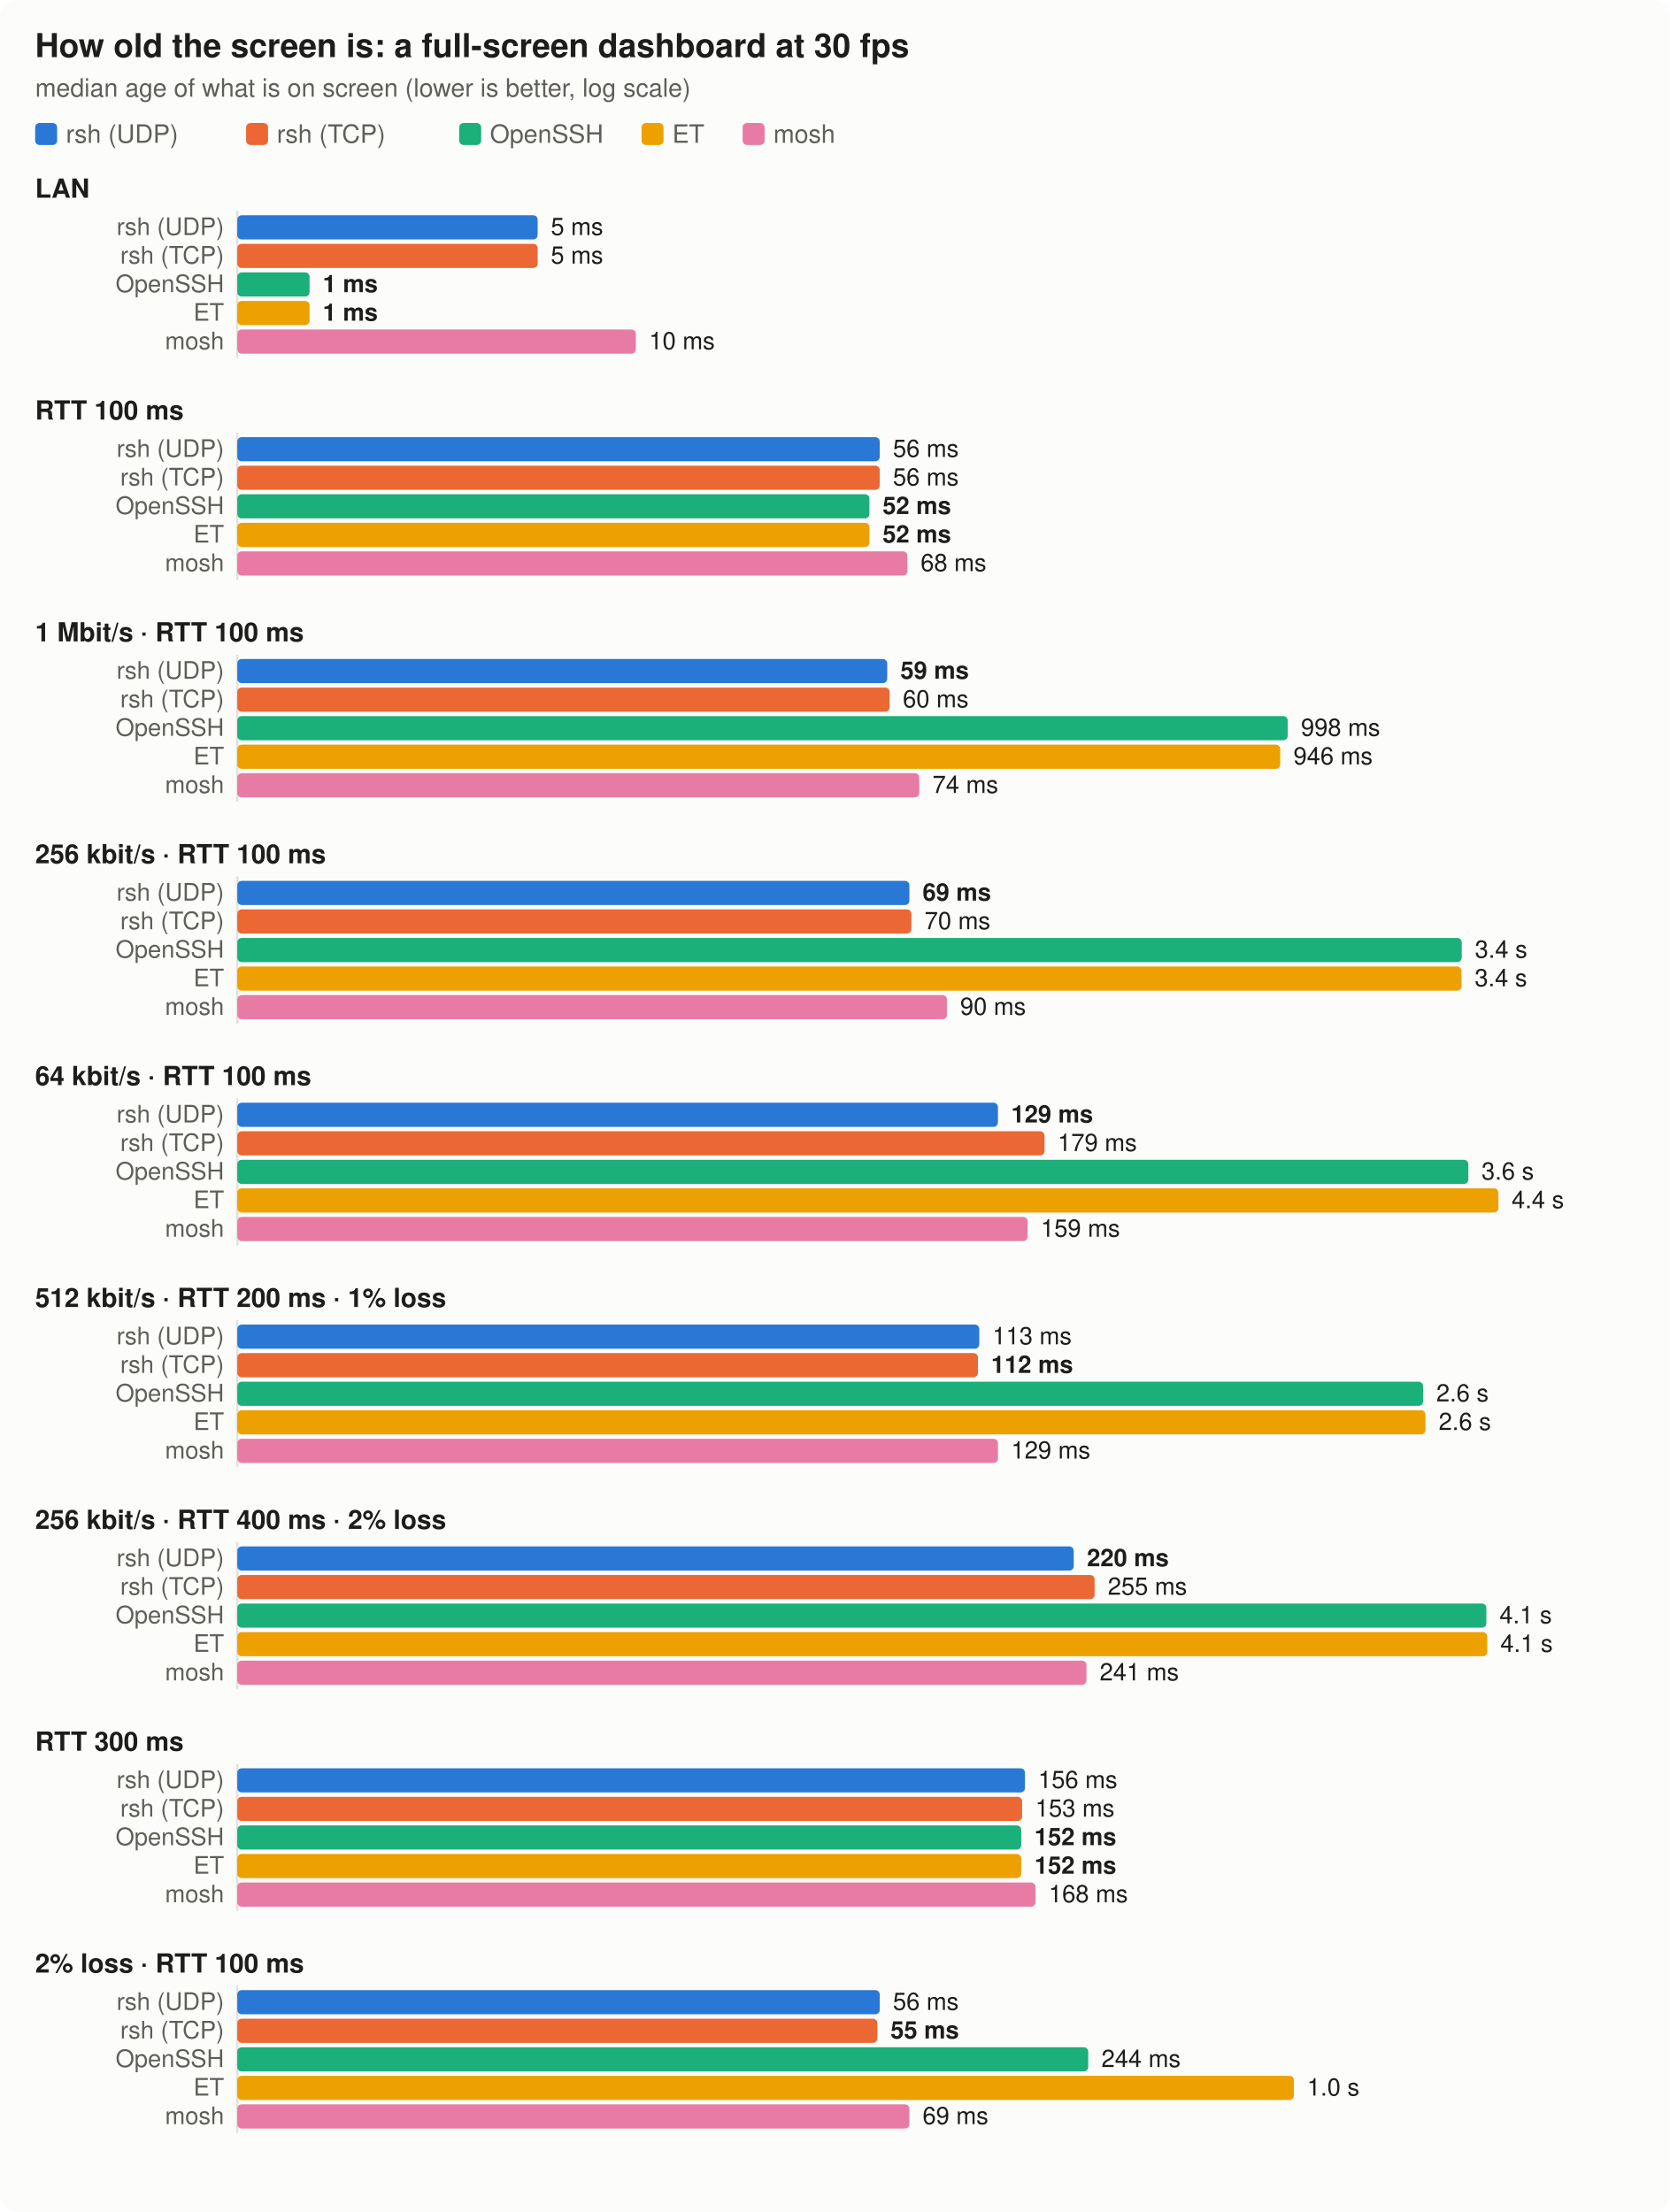
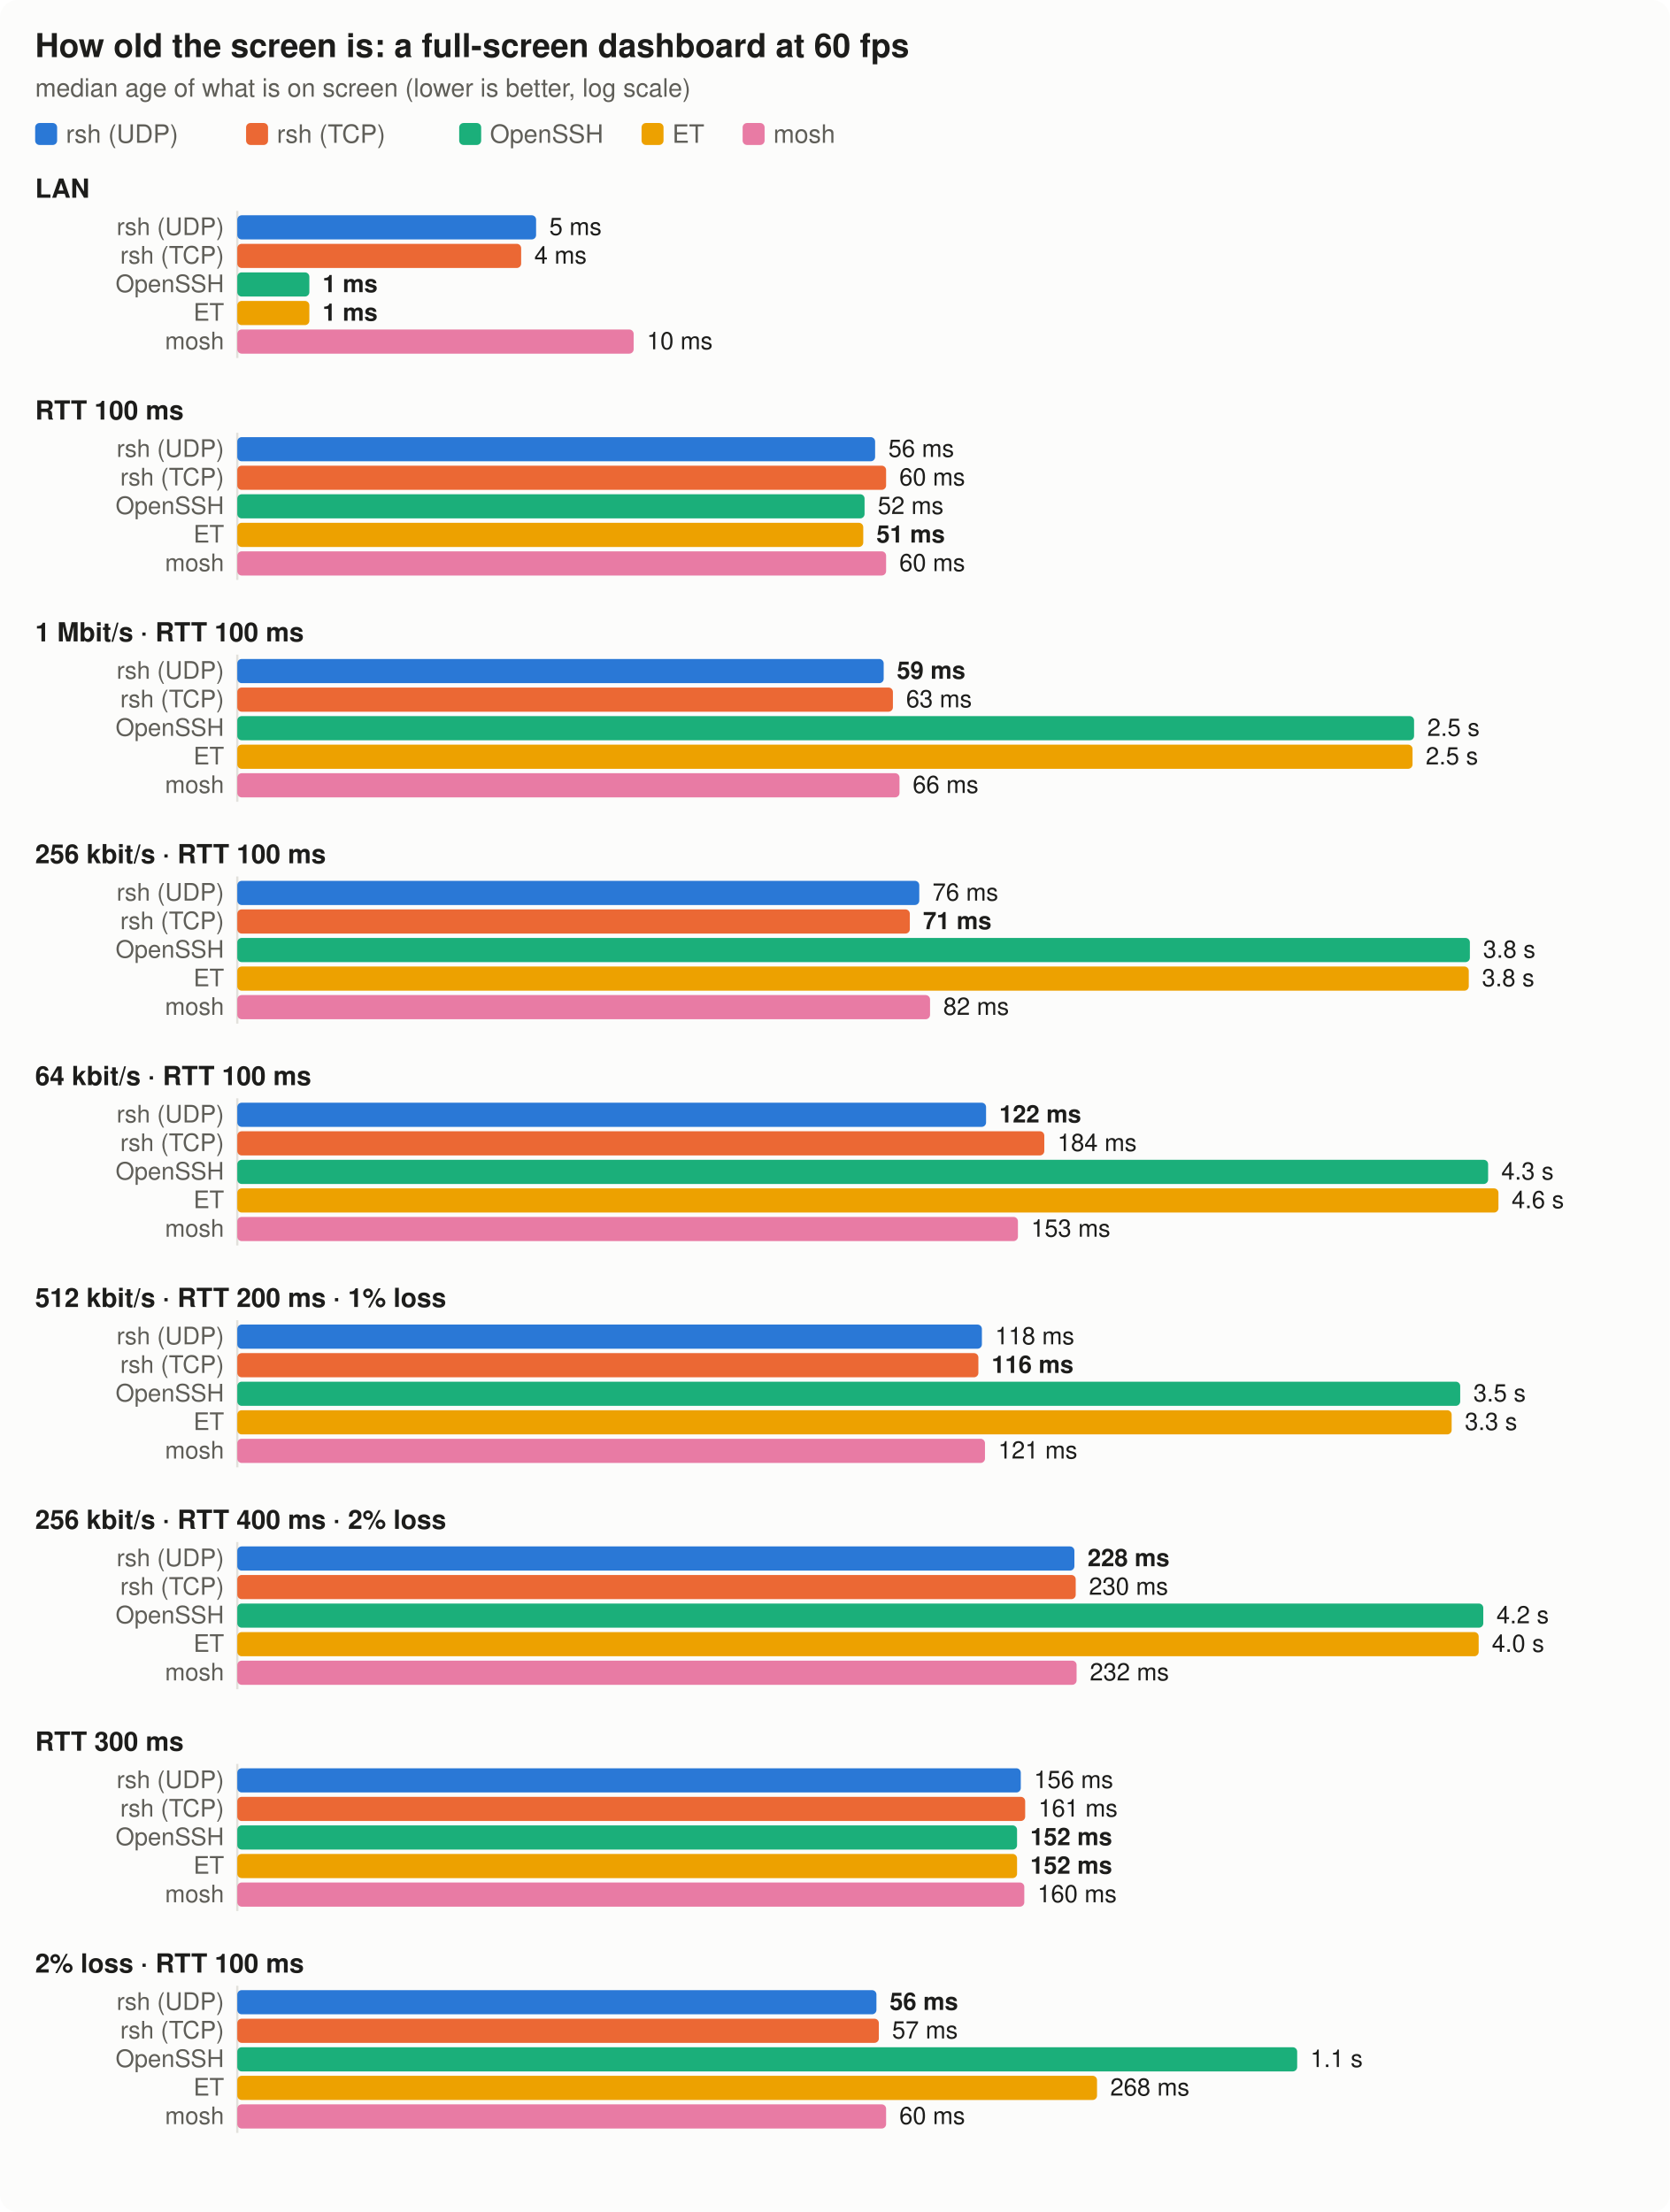
- <svg xmlns="http://www.w3.org/2000/svg" width="760" height="1007" viewBox="0 0 760 1007" role="img" aria-label="How old the screen is: a full-screen dashboard at 30 fps">
+ <svg xmlns="http://www.w3.org/2000/svg" width="760" height="1007" viewBox="0 0 760 1007" role="img" aria-label="How old the screen is: a full-screen dashboard at 60 fps">
  <style>svg{font-family:-apple-system,BlinkMacSystemFont,'Segoe UI',Helvetica,Arial,sans-serif}.bg{fill:#fcfcfb}.t1{fill:#1d1d1b}.t2{fill:#5f5e58}.axis{stroke:#e2e1dc}.s-rsh{fill:#2a78d6}.s-rsh_tcp{fill:#eb6834}.s-ssh{fill:#1baf7a}.s-et{fill:#eda100}.s-mosh{fill:#e87ba4}@media (prefers-color-scheme:dark){.bg{fill:#1a1a19}.t1{fill:#f0efec}.t2{fill:#c3c2b7}.axis{stroke:#3a3a37}.s-rsh{fill:#3987e5}.s-rsh_tcp{fill:#d95926}.s-ssh{fill:#199e70}.s-et{fill:#c98500}.s-mosh{fill:#d55181}}</style>
  <rect class="bg" width="100%" height="100%" rx="8" />
-   <text class="t1" x="16" y="26" font-size="15" font-weight="600">How old the screen is: a full-screen dashboard at 30 fps</text>
+   <text class="t1" x="16" y="26" font-size="15" font-weight="600">How old the screen is: a full-screen dashboard at 60 fps</text>
  <text class="t2" x="16" y="44" font-size="11.5">median age of what is on screen (lower is better, log scale)</text>
  <rect class="s-rsh" x="16" y="56" width="10" height="10" rx="2" />
  <text class="t2" x="30" y="65" font-size="11.5">rsh (UDP)</text>
  <rect class="s-rsh_tcp" x="112" y="56" width="10" height="10" rx="2" />
  <text class="t2" x="126" y="65" font-size="11.5">rsh (TCP)</text>
  <rect class="s-ssh" x="209" y="56" width="10" height="10" rx="2" />
  <text class="t2" x="223" y="65" font-size="11.5">OpenSSH</text>
  <rect class="s-et" x="292" y="56" width="10" height="10" rx="2" />
  <text class="t2" x="306" y="65" font-size="11.5">ET</text>
  <rect class="s-mosh" x="338" y="56" width="10" height="10" rx="2" />
  <text class="t2" x="352" y="65" font-size="11.5">mosh</text>
  <text class="t1" x="16" y="90" font-size="12" font-weight="600">LAN</text>
  <line class="axis" x1="108" y1="96" x2="108" y2="163" stroke-width="1" />
  <text class="t2" x="102" y="107" font-size="11" text-anchor="end">rsh (UDP)</text>
-   <rect class="s-rsh" x="108" y="98" width="136.7" height="11" rx="2" />
-   <text class="t1" x="250.7" y="107" font-size="11">5 ms</text>
+   <rect class="s-rsh" x="108" y="98" width="136.0" height="11" rx="2" />
+   <text class="t1" x="250.0" y="107" font-size="11">5 ms</text>
  <text class="t2" x="102" y="120" font-size="11" text-anchor="end">rsh (TCP)</text>
-   <rect class="s-rsh_tcp" x="108" y="111" width="136.7" height="11" rx="2" />
-   <text class="t1" x="250.7" y="120" font-size="11">5 ms</text>
+   <rect class="s-rsh_tcp" x="108" y="111" width="129.2" height="11" rx="2" />
+   <text class="t1" x="243.2" y="120" font-size="11">4 ms</text>
  <text class="t2" x="102" y="133" font-size="11" text-anchor="end">OpenSSH</text>
-   <rect class="s-ssh" x="108" y="124" width="32.9" height="11" rx="2" />
-   <text class="t1" x="146.9" y="133" font-size="11" font-weight="600">1 ms</text>
+   <rect class="s-ssh" x="108" y="124" width="32.8" height="11" rx="2" />
+   <text class="t1" x="146.8" y="133" font-size="11" font-weight="600">1 ms</text>
  <text class="t2" x="102" y="146" font-size="11" text-anchor="end">ET</text>
-   <rect class="s-et" x="108" y="137" width="32.9" height="11" rx="2" />
-   <text class="t1" x="146.9" y="146" font-size="11" font-weight="600">1 ms</text>
+   <rect class="s-et" x="108" y="137" width="32.8" height="11" rx="2" />
+   <text class="t1" x="146.8" y="146" font-size="11" font-weight="600">1 ms</text>
  <text class="t2" x="102" y="159" font-size="11" text-anchor="end">mosh</text>
-   <rect class="s-mosh" x="108" y="150" width="181.4" height="11" rx="2" />
-   <text class="t1" x="295.4" y="159" font-size="11">10 ms</text>
+   <rect class="s-mosh" x="108" y="150" width="180.4" height="11" rx="2" />
+   <text class="t1" x="294.4" y="159" font-size="11">10 ms</text>
  <text class="t1" x="16" y="191" font-size="12" font-weight="600">RTT 100 ms</text>
  <line class="axis" x1="108" y1="197" x2="108" y2="264" stroke-width="1" />
  <text class="t2" x="102" y="208" font-size="11" text-anchor="end">rsh (UDP)</text>
-   <rect class="s-rsh" x="108" y="199" width="292.4" height="11" rx="2" />
-   <text class="t1" x="406.4" y="208" font-size="11">56 ms</text>
+   <rect class="s-rsh" x="108" y="199" width="290.3" height="11" rx="2" />
+   <text class="t1" x="404.3" y="208" font-size="11">56 ms</text>
  <text class="t2" x="102" y="221" font-size="11" text-anchor="end">rsh (TCP)</text>
-   <rect class="s-rsh_tcp" x="108" y="212" width="292.4" height="11" rx="2" />
-   <text class="t1" x="406.4" y="221" font-size="11">56 ms</text>
+   <rect class="s-rsh_tcp" x="108" y="212" width="295.3" height="11" rx="2" />
+   <text class="t1" x="409.3" y="221" font-size="11">60 ms</text>
  <text class="t2" x="102" y="234" font-size="11" text-anchor="end">OpenSSH</text>
-   <rect class="s-ssh" x="108" y="225" width="287.7" height="11" rx="2" />
-   <text class="t1" x="401.7" y="234" font-size="11" font-weight="600">52 ms</text>
+   <rect class="s-ssh" x="108" y="225" width="285.5" height="11" rx="2" />
+   <text class="t1" x="399.5" y="234" font-size="11">52 ms</text>
  <text class="t2" x="102" y="247" font-size="11" text-anchor="end">ET</text>
-   <rect class="s-et" x="108" y="238" width="287.7" height="11" rx="2" />
-   <text class="t1" x="401.7" y="247" font-size="11" font-weight="600">52 ms</text>
+   <rect class="s-et" x="108" y="238" width="284.9" height="11" rx="2" />
+   <text class="t1" x="398.9" y="247" font-size="11" font-weight="600">51 ms</text>
  <text class="t2" x="102" y="260" font-size="11" text-anchor="end">mosh</text>
-   <rect class="s-mosh" x="108" y="251" width="305.0" height="11" rx="2" />
-   <text class="t1" x="419.0" y="260" font-size="11">68 ms</text>
+   <rect class="s-mosh" x="108" y="251" width="295.3" height="11" rx="2" />
+   <text class="t1" x="409.3" y="260" font-size="11">60 ms</text>
  <text class="t1" x="16" y="292" font-size="12" font-weight="600">1 Mbit/s · RTT 100 ms</text>
  <line class="axis" x1="108" y1="298" x2="108" y2="365" stroke-width="1" />
  <text class="t2" x="102" y="309" font-size="11" text-anchor="end">rsh (UDP)</text>
-   <rect class="s-rsh" x="108" y="300" width="295.8" height="11" rx="2" />
-   <text class="t1" x="409.8" y="309" font-size="11" font-weight="600">59 ms</text>
+   <rect class="s-rsh" x="108" y="300" width="294.2" height="11" rx="2" />
+   <text class="t1" x="408.2" y="309" font-size="11" font-weight="600">59 ms</text>
  <text class="t2" x="102" y="322" font-size="11" text-anchor="end">rsh (TCP)</text>
-   <rect class="s-rsh_tcp" x="108" y="313" width="296.9" height="11" rx="2" />
-   <text class="t1" x="410.9" y="322" font-size="11">60 ms</text>
+   <rect class="s-rsh_tcp" x="108" y="313" width="298.4" height="11" rx="2" />
+   <text class="t1" x="412.4" y="322" font-size="11">63 ms</text>
  <text class="t2" x="102" y="335" font-size="11" text-anchor="end">OpenSSH</text>
-   <rect class="s-ssh" x="108" y="326" width="478.1" height="11" rx="2" />
-   <text class="t1" x="592.1" y="335" font-size="11">998 ms</text>
+   <rect class="s-ssh" x="108" y="326" width="535.6" height="11" rx="2" />
+   <text class="t1" x="649.6" y="335" font-size="11">2.5 s</text>
  <text class="t2" x="102" y="348" font-size="11" text-anchor="end">ET</text>
-   <rect class="s-et" x="108" y="339" width="474.7" height="11" rx="2" />
-   <text class="t1" x="588.7" y="348" font-size="11">946 ms</text>
+   <rect class="s-et" x="108" y="339" width="534.9" height="11" rx="2" />
+   <text class="t1" x="648.9" y="348" font-size="11">2.5 s</text>
  <text class="t2" x="102" y="361" font-size="11" text-anchor="end">mosh</text>
-   <rect class="s-mosh" x="108" y="352" width="310.4" height="11" rx="2" />
-   <text class="t1" x="424.4" y="361" font-size="11">74 ms</text>
+   <rect class="s-mosh" x="108" y="352" width="301.4" height="11" rx="2" />
+   <text class="t1" x="415.4" y="361" font-size="11">66 ms</text>
  <text class="t1" x="16" y="393" font-size="12" font-weight="600">256 kbit/s · RTT 100 ms</text>
  <line class="axis" x1="108" y1="399" x2="108" y2="466" stroke-width="1" />
  <text class="t2" x="102" y="410" font-size="11" text-anchor="end">rsh (UDP)</text>
-   <rect class="s-rsh" x="108" y="401" width="305.9" height="11" rx="2" />
-   <text class="t1" x="419.9" y="410" font-size="11" font-weight="600">69 ms</text>
+   <rect class="s-rsh" x="108" y="401" width="310.4" height="11" rx="2" />
+   <text class="t1" x="424.4" y="410" font-size="11">76 ms</text>
  <text class="t2" x="102" y="423" font-size="11" text-anchor="end">rsh (TCP)</text>
-   <rect class="s-rsh_tcp" x="108" y="414" width="306.8" height="11" rx="2" />
-   <text class="t1" x="420.8" y="423" font-size="11">70 ms</text>
+   <rect class="s-rsh_tcp" x="108" y="414" width="306.1" height="11" rx="2" />
+   <text class="t1" x="420.1" y="423" font-size="11" font-weight="600">71 ms</text>
  <text class="t2" x="102" y="436" font-size="11" text-anchor="end">OpenSSH</text>
-   <rect class="s-ssh" x="108" y="427" width="557.3" height="11" rx="2" />
-   <text class="t1" x="671.3" y="436" font-size="11">3.4 s</text>
+   <rect class="s-ssh" x="108" y="427" width="561.0" height="11" rx="2" />
+   <text class="t1" x="675.0" y="436" font-size="11">3.8 s</text>
  <text class="t2" x="102" y="449" font-size="11" text-anchor="end">ET</text>
-   <rect class="s-et" x="108" y="440" width="557.2" height="11" rx="2" />
-   <text class="t1" x="671.2" y="449" font-size="11">3.4 s</text>
+   <rect class="s-et" x="108" y="440" width="560.5" height="11" rx="2" />
+   <text class="t1" x="674.5" y="449" font-size="11">3.8 s</text>
  <text class="t2" x="102" y="462" font-size="11" text-anchor="end">mosh</text>
-   <rect class="s-mosh" x="108" y="453" width="323.0" height="11" rx="2" />
-   <text class="t1" x="437.0" y="462" font-size="11">90 ms</text>
+   <rect class="s-mosh" x="108" y="453" width="315.3" height="11" rx="2" />
+   <text class="t1" x="429.3" y="462" font-size="11">82 ms</text>
  <text class="t1" x="16" y="494" font-size="12" font-weight="600">64 kbit/s · RTT 100 ms</text>
  <line class="axis" x1="108" y1="500" x2="108" y2="567" stroke-width="1" />
  <text class="t2" x="102" y="511" font-size="11" text-anchor="end">rsh (UDP)</text>
-   <rect class="s-rsh" x="108" y="502" width="346.2" height="11" rx="2" />
-   <text class="t1" x="460.2" y="511" font-size="11" font-weight="600">129 ms</text>
+   <rect class="s-rsh" x="108" y="502" width="340.8" height="11" rx="2" />
+   <text class="t1" x="454.8" y="511" font-size="11" font-weight="600">122 ms</text>
  <text class="t2" x="102" y="524" font-size="11" text-anchor="end">rsh (TCP)</text>
-   <rect class="s-rsh_tcp" x="108" y="515" width="367.4" height="11" rx="2" />
-   <text class="t1" x="481.4" y="524" font-size="11">179 ms</text>
+   <rect class="s-rsh_tcp" x="108" y="515" width="367.3" height="11" rx="2" />
+   <text class="t1" x="481.3" y="524" font-size="11">184 ms</text>
  <text class="t2" x="102" y="537" font-size="11" text-anchor="end">OpenSSH</text>
-   <rect class="s-ssh" x="108" y="528" width="560.3" height="11" rx="2" />
-   <text class="t1" x="674.3" y="537" font-size="11">3.6 s</text>
+   <rect class="s-ssh" x="108" y="528" width="569.3" height="11" rx="2" />
+   <text class="t1" x="683.3" y="537" font-size="11">4.3 s</text>
  <text class="t2" x="102" y="550" font-size="11" text-anchor="end">ET</text>
  <rect class="s-et" x="108" y="541" width="574.0" height="11" rx="2" />
-   <text class="t1" x="688.0" y="550" font-size="11">4.4 s</text>
+   <text class="t1" x="688.0" y="550" font-size="11">4.6 s</text>
  <text class="t2" x="102" y="563" font-size="11" text-anchor="end">mosh</text>
-   <rect class="s-mosh" x="108" y="554" width="359.7" height="11" rx="2" />
-   <text class="t1" x="473.7" y="563" font-size="11">159 ms</text>
+   <rect class="s-mosh" x="108" y="554" width="355.3" height="11" rx="2" />
+   <text class="t1" x="469.3" y="563" font-size="11">153 ms</text>
  <text class="t1" x="16" y="595" font-size="12" font-weight="600">512 kbit/s · RTT 200 ms · 1% loss</text>
  <line class="axis" x1="108" y1="601" x2="108" y2="668" stroke-width="1" />
  <text class="t2" x="102" y="612" font-size="11" text-anchor="end">rsh (UDP)</text>
-   <rect class="s-rsh" x="108" y="603" width="337.7" height="11" rx="2" />
-   <text class="t1" x="451.7" y="612" font-size="11">113 ms</text>
+   <rect class="s-rsh" x="108" y="603" width="338.9" height="11" rx="2" />
+   <text class="t1" x="452.9" y="612" font-size="11">118 ms</text>
  <text class="t2" x="102" y="625" font-size="11" text-anchor="end">rsh (TCP)</text>
-   <rect class="s-rsh_tcp" x="108" y="616" width="337.1" height="11" rx="2" />
-   <text class="t1" x="451.1" y="625" font-size="11" font-weight="600">112 ms</text>
+   <rect class="s-rsh_tcp" x="108" y="616" width="337.3" height="11" rx="2" />
+   <text class="t1" x="451.3" y="625" font-size="11" font-weight="600">116 ms</text>
  <text class="t2" x="102" y="638" font-size="11" text-anchor="end">OpenSSH</text>
-   <rect class="s-ssh" x="108" y="629" width="539.7" height="11" rx="2" />
-   <text class="t1" x="653.7" y="638" font-size="11">2.6 s</text>
+   <rect class="s-ssh" x="108" y="629" width="556.6" height="11" rx="2" />
+   <text class="t1" x="670.6" y="638" font-size="11">3.5 s</text>
  <text class="t2" x="102" y="651" font-size="11" text-anchor="end">ET</text>
-   <rect class="s-et" x="108" y="642" width="540.8" height="11" rx="2" />
-   <text class="t1" x="654.8" y="651" font-size="11">2.6 s</text>
+   <rect class="s-et" x="108" y="642" width="552.7" height="11" rx="2" />
+   <text class="t1" x="666.7" y="651" font-size="11">3.3 s</text>
  <text class="t2" x="102" y="664" font-size="11" text-anchor="end">mosh</text>
-   <rect class="s-mosh" x="108" y="655" width="346.2" height="11" rx="2" />
-   <text class="t1" x="460.2" y="664" font-size="11">129 ms</text>
+   <rect class="s-mosh" x="108" y="655" width="340.3" height="11" rx="2" />
+   <text class="t1" x="454.3" y="664" font-size="11">121 ms</text>
  <text class="t1" x="16" y="696" font-size="12" font-weight="600">256 kbit/s · RTT 400 ms · 2% loss</text>
  <line class="axis" x1="108" y1="702" x2="108" y2="769" stroke-width="1" />
  <text class="t2" x="102" y="713" font-size="11" text-anchor="end">rsh (UDP)</text>
-   <rect class="s-rsh" x="108" y="704" width="380.7" height="11" rx="2" />
-   <text class="t1" x="494.7" y="713" font-size="11" font-weight="600">220 ms</text>
+   <rect class="s-rsh" x="108" y="704" width="381.0" height="11" rx="2" />
+   <text class="t1" x="495.0" y="713" font-size="11" font-weight="600">228 ms</text>
  <text class="t2" x="102" y="726" font-size="11" text-anchor="end">rsh (TCP)</text>
-   <rect class="s-rsh_tcp" x="108" y="717" width="390.2" height="11" rx="2" />
-   <text class="t1" x="504.2" y="726" font-size="11">255 ms</text>
+   <rect class="s-rsh_tcp" x="108" y="717" width="381.6" height="11" rx="2" />
+   <text class="t1" x="495.6" y="726" font-size="11">230 ms</text>
  <text class="t2" x="102" y="739" font-size="11" text-anchor="end">OpenSSH</text>
-   <rect class="s-ssh" x="108" y="730" width="568.5" height="11" rx="2" />
-   <text class="t1" x="682.5" y="739" font-size="11">4.1 s</text>
+   <rect class="s-ssh" x="108" y="730" width="567.1" height="11" rx="2" />
+   <text class="t1" x="681.1" y="739" font-size="11">4.2 s</text>
  <text class="t2" x="102" y="752" font-size="11" text-anchor="end">ET</text>
-   <rect class="s-et" x="108" y="743" width="568.9" height="11" rx="2" />
-   <text class="t1" x="682.9" y="752" font-size="11">4.1 s</text>
+   <rect class="s-et" x="108" y="743" width="565.0" height="11" rx="2" />
+   <text class="t1" x="679.0" y="752" font-size="11">4.0 s</text>
  <text class="t2" x="102" y="765" font-size="11" text-anchor="end">mosh</text>
-   <rect class="s-mosh" x="108" y="756" width="386.5" height="11" rx="2" />
-   <text class="t1" x="500.5" y="765" font-size="11">241 ms</text>
+   <rect class="s-mosh" x="108" y="756" width="382.0" height="11" rx="2" />
+   <text class="t1" x="496.0" y="765" font-size="11">232 ms</text>
  <text class="t1" x="16" y="797" font-size="12" font-weight="600">RTT 300 ms</text>
  <line class="axis" x1="108" y1="803" x2="108" y2="870" stroke-width="1" />
  <text class="t2" x="102" y="814" font-size="11" text-anchor="end">rsh (UDP)</text>
-   <rect class="s-rsh" x="108" y="805" width="358.5" height="11" rx="2" />
-   <text class="t1" x="472.5" y="814" font-size="11">156 ms</text>
+   <rect class="s-rsh" x="108" y="805" width="356.6" height="11" rx="2" />
+   <text class="t1" x="470.6" y="814" font-size="11">156 ms</text>
  <text class="t2" x="102" y="827" font-size="11" text-anchor="end">rsh (TCP)</text>
-   <rect class="s-rsh_tcp" x="108" y="818" width="357.2" height="11" rx="2" />
-   <text class="t1" x="471.2" y="827" font-size="11">153 ms</text>
+   <rect class="s-rsh_tcp" x="108" y="818" width="358.6" height="11" rx="2" />
+   <text class="t1" x="472.6" y="827" font-size="11">161 ms</text>
  <text class="t2" x="102" y="840" font-size="11" text-anchor="end">OpenSSH</text>
-   <rect class="s-ssh" x="108" y="831" width="356.8" height="11" rx="2" />
-   <text class="t1" x="470.8" y="840" font-size="11" font-weight="600">152 ms</text>
+   <rect class="s-ssh" x="108" y="831" width="354.9" height="11" rx="2" />
+   <text class="t1" x="468.9" y="840" font-size="11" font-weight="600">152 ms</text>
  <text class="t2" x="102" y="853" font-size="11" text-anchor="end">ET</text>
-   <rect class="s-et" x="108" y="844" width="356.8" height="11" rx="2" />
-   <text class="t1" x="470.8" y="853" font-size="11" font-weight="600">152 ms</text>
+   <rect class="s-et" x="108" y="844" width="354.9" height="11" rx="2" />
+   <text class="t1" x="468.9" y="853" font-size="11" font-weight="600">152 ms</text>
  <text class="t2" x="102" y="866" font-size="11" text-anchor="end">mosh</text>
-   <rect class="s-mosh" x="108" y="857" width="363.3" height="11" rx="2" />
-   <text class="t1" x="477.3" y="866" font-size="11">168 ms</text>
+   <rect class="s-mosh" x="108" y="857" width="358.2" height="11" rx="2" />
+   <text class="t1" x="472.2" y="866" font-size="11">160 ms</text>
  <text class="t1" x="16" y="898" font-size="12" font-weight="600">2% loss · RTT 100 ms</text>
  <line class="axis" x1="108" y1="904" x2="108" y2="971" stroke-width="1" />
  <text class="t2" x="102" y="915" font-size="11" text-anchor="end">rsh (UDP)</text>
-   <rect class="s-rsh" x="108" y="906" width="292.4" height="11" rx="2" />
-   <text class="t1" x="406.4" y="915" font-size="11">56 ms</text>
+   <rect class="s-rsh" x="108" y="906" width="290.9" height="11" rx="2" />
+   <text class="t1" x="404.9" y="915" font-size="11" font-weight="600">56 ms</text>
  <text class="t2" x="102" y="928" font-size="11" text-anchor="end">rsh (TCP)</text>
-   <rect class="s-rsh_tcp" x="108" y="919" width="291.3" height="11" rx="2" />
-   <text class="t1" x="405.3" y="928" font-size="11" font-weight="600">55 ms</text>
+   <rect class="s-rsh_tcp" x="108" y="919" width="292.0" height="11" rx="2" />
+   <text class="t1" x="406.0" y="928" font-size="11">57 ms</text>
  <text class="t2" x="102" y="941" font-size="11" text-anchor="end">OpenSSH</text>
-   <rect class="s-ssh" x="108" y="932" width="387.3" height="11" rx="2" />
-   <text class="t1" x="501.3" y="941" font-size="11">244 ms</text>
+   <rect class="s-ssh" x="108" y="932" width="482.4" height="11" rx="2" />
+   <text class="t1" x="596.4" y="941" font-size="11">1.1 s</text>
  <text class="t2" x="102" y="954" font-size="11" text-anchor="end">ET</text>
-   <rect class="s-et" x="108" y="945" width="480.9" height="11" rx="2" />
-   <text class="t1" x="594.9" y="954" font-size="11">1.0 s</text>
+   <rect class="s-et" x="108" y="945" width="391.3" height="11" rx="2" />
+   <text class="t1" x="505.3" y="954" font-size="11">268 ms</text>
  <text class="t2" x="102" y="967" font-size="11" text-anchor="end">mosh</text>
-   <rect class="s-mosh" x="108" y="958" width="305.9" height="11" rx="2" />
-   <text class="t1" x="419.9" y="967" font-size="11">69 ms</text>
+   <rect class="s-mosh" x="108" y="958" width="295.3" height="11" rx="2" />
+   <text class="t1" x="409.3" y="967" font-size="11">60 ms</text>
</svg>
